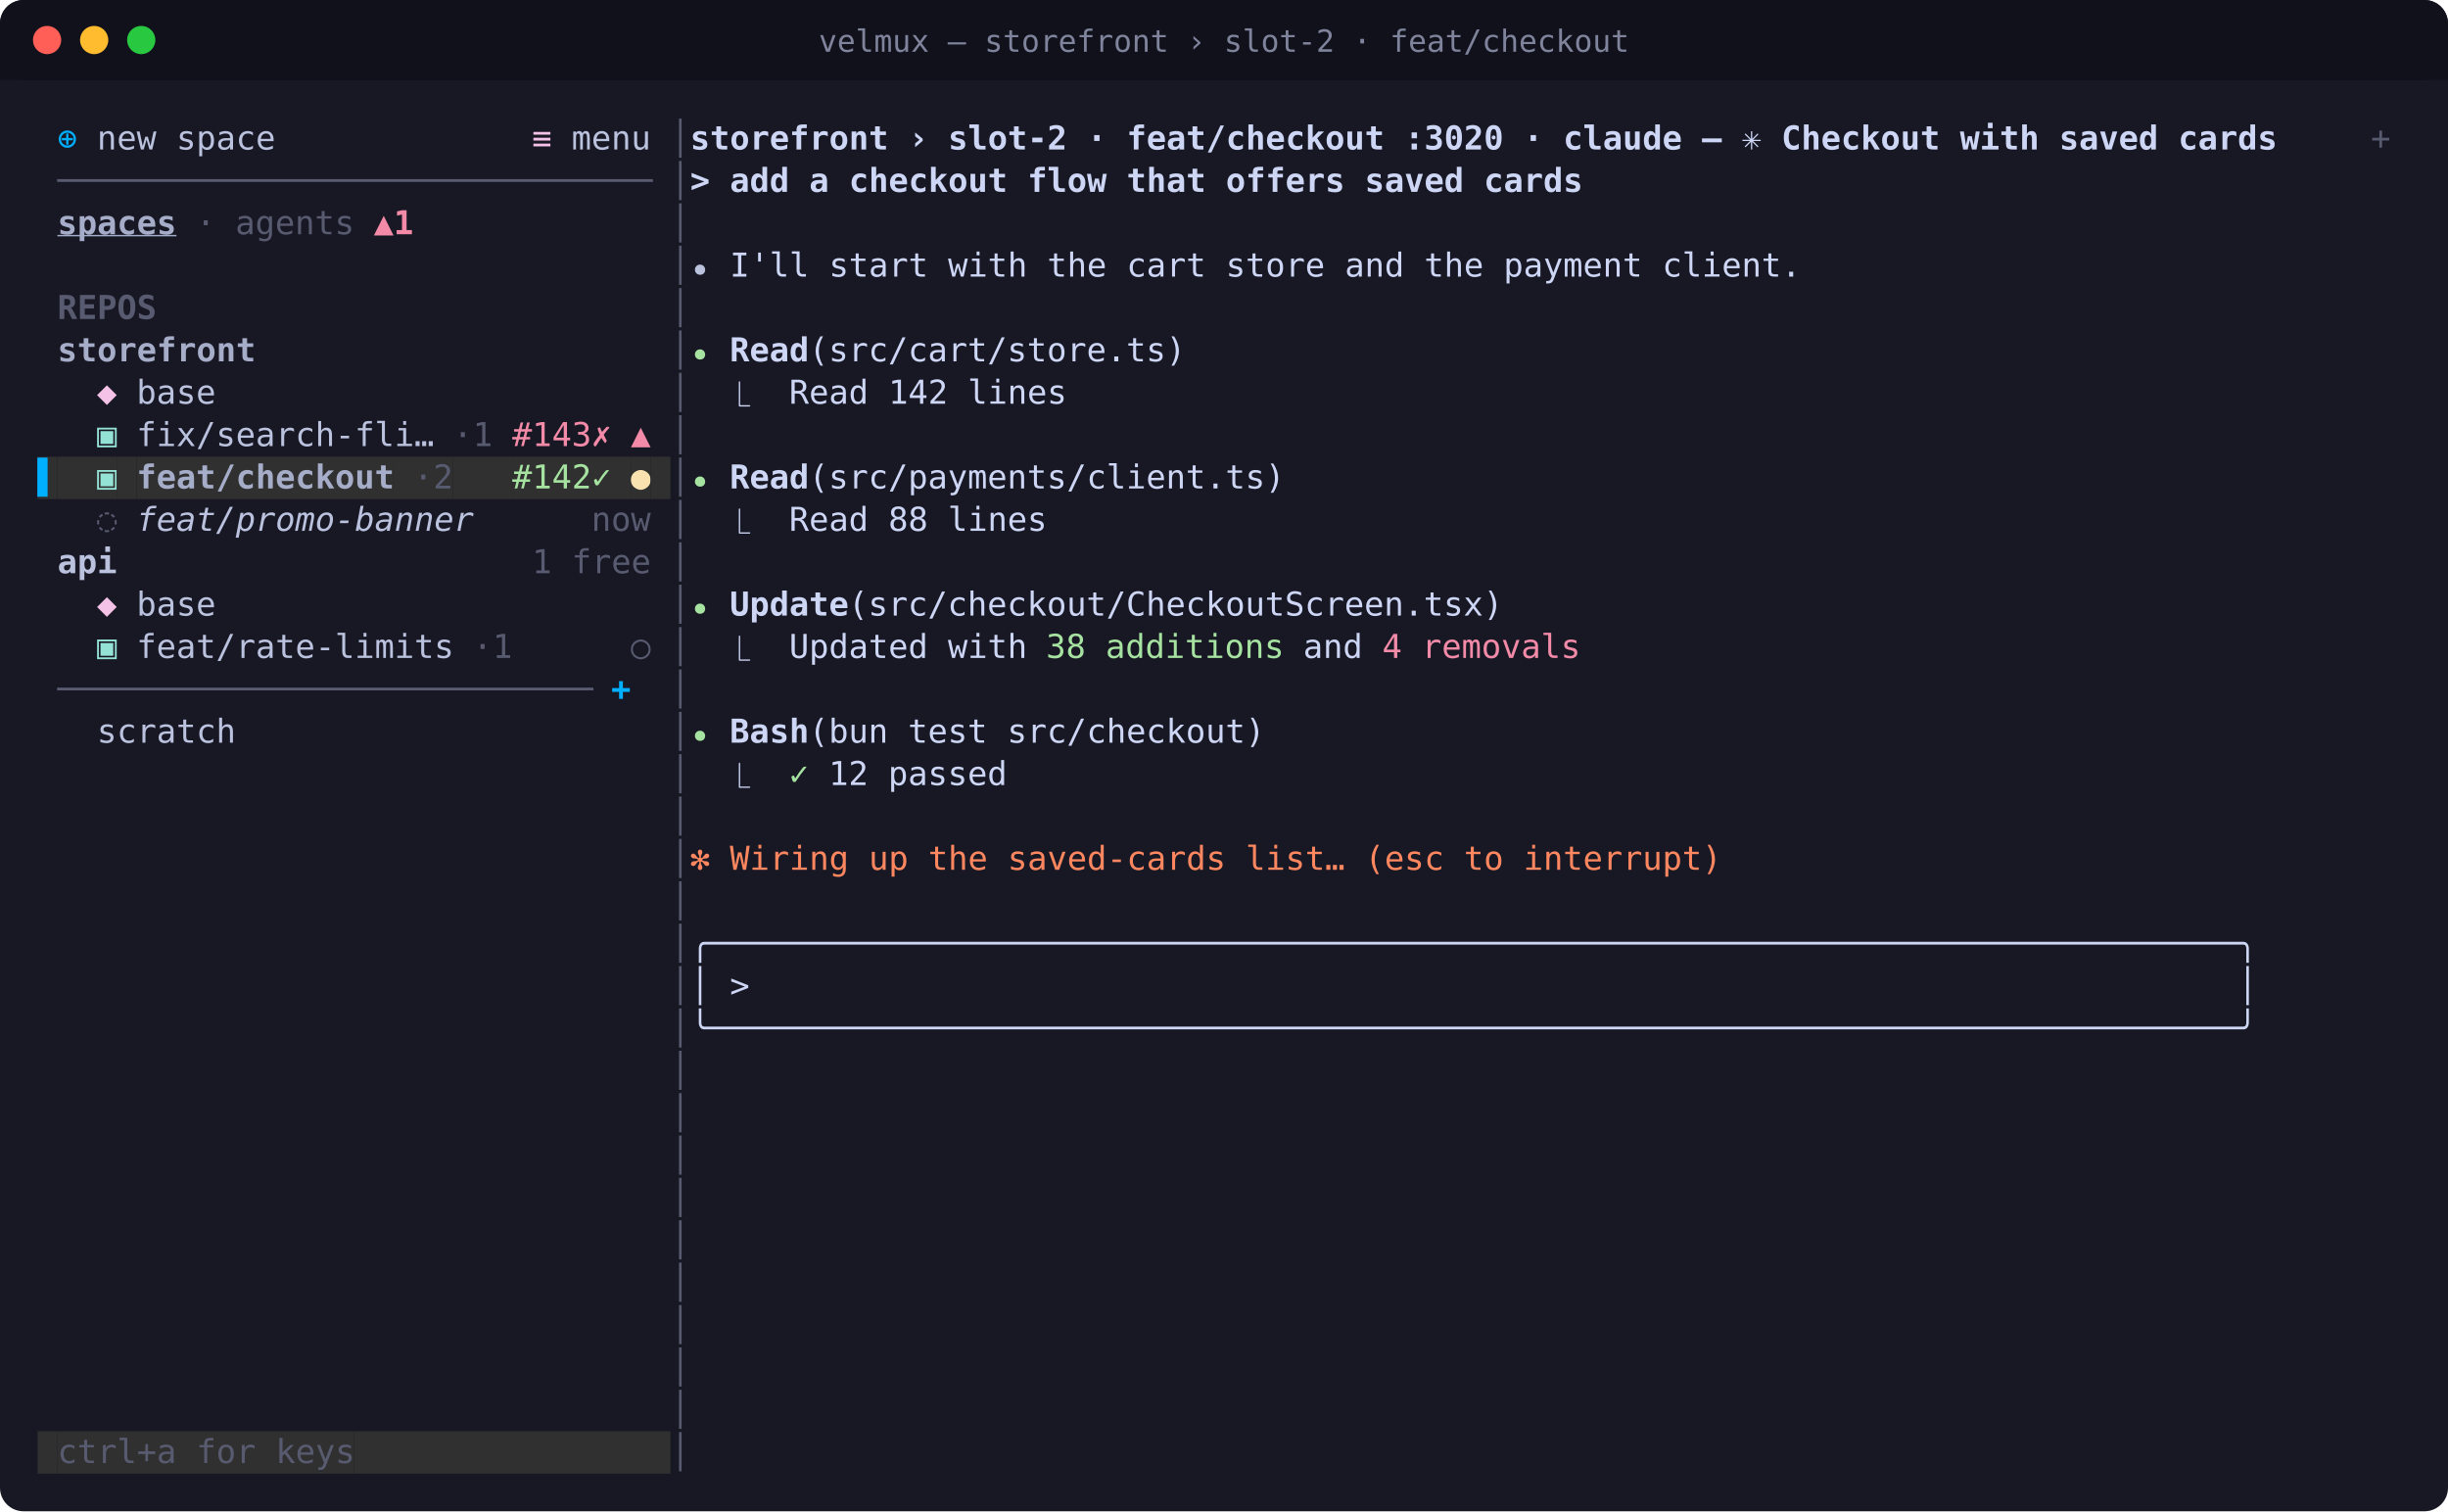
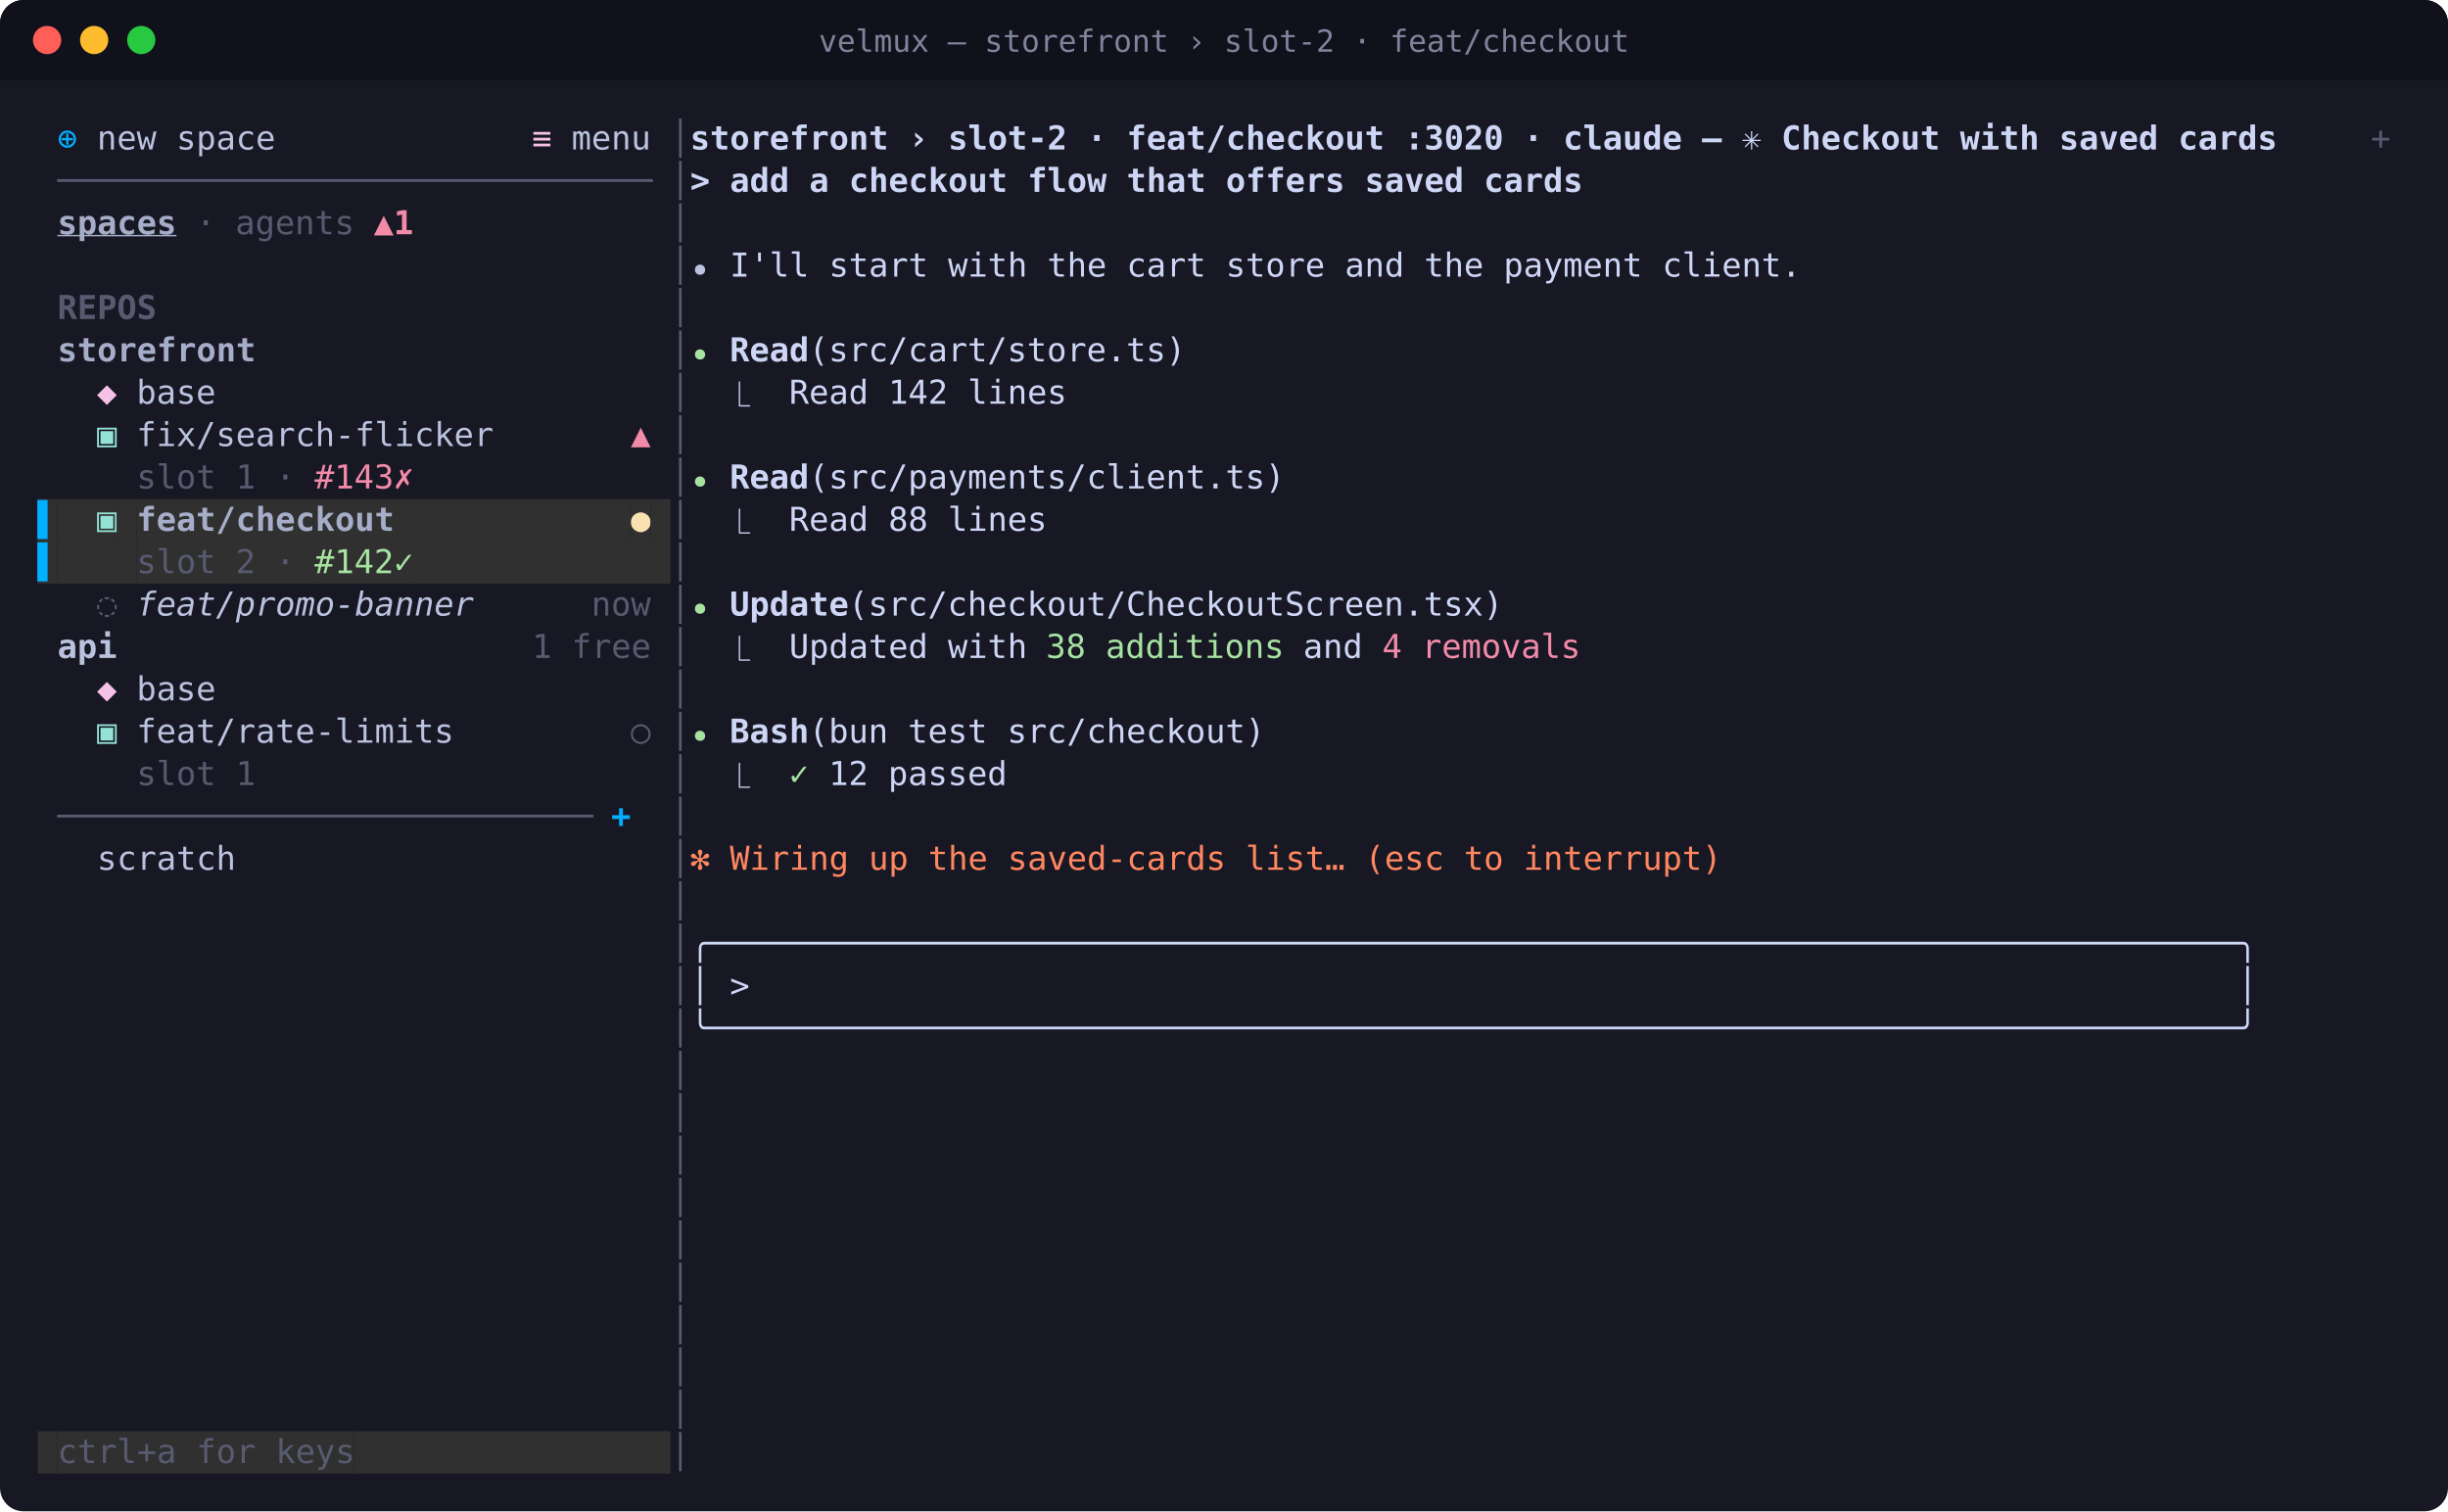
<svg xmlns="http://www.w3.org/2000/svg" width="1040" height="642" viewBox="0 0 1040 642" font-family="'SF Mono','JetBrains Mono',Menlo,Consolas,monospace" font-size="14">
  <rect width="1040" height="642" rx="10" fill="#181825" />
  <rect width="1040" height="34" rx="10" fill="#11111b" />
  <rect y="24" width="1040" height="10" fill="#11111b" />
  <circle cx="20" cy="17" r="6" fill="#ff5f57" />
  <circle cx="40" cy="17" r="6" fill="#febc2e" />
  <circle cx="60" cy="17" r="6" fill="#28c840" />
  <text x="520" y="22" fill="#7f849c" text-anchor="middle" font-size="13">velmux — storefront › slot-2 · feat/checkout</text>
  <text x="24.4" y="63.5" fill="#00afff" xml:space="preserve" textLength="8.4" lengthAdjust="spacingAndGlyphs">⊕</text>
  <text x="41.2" y="63.5" fill="#bac2de" xml:space="preserve" textLength="75.6" lengthAdjust="spacingAndGlyphs">new space</text>
  <text x="226.0" y="63.5" fill="#f5c2e7" xml:space="preserve" textLength="8.4" lengthAdjust="spacingAndGlyphs">≡</text>
  <text x="242.8" y="63.5" fill="#bac2de" xml:space="preserve" textLength="33.6" lengthAdjust="spacingAndGlyphs">menu</text>
  <text x="284.8" y="63.5" fill="#585b70" xml:space="preserve" textLength="8.4" lengthAdjust="spacingAndGlyphs">│</text>
  <text x="293.2" y="63.5" fill="#cdd6f4" xml:space="preserve" textLength="672.0" lengthAdjust="spacingAndGlyphs" font-weight="bold">storefront › slot-2 · feat/checkout :3020 · claude — ✳ Checkout with saved cards</text>
  <text x="1007.2" y="63.5" fill="#585b70" xml:space="preserve" textLength="8.4" lengthAdjust="spacingAndGlyphs">+</text>
  <text x="24.4" y="81.5" fill="#585b70" xml:space="preserve" textLength="252.0" lengthAdjust="spacingAndGlyphs">──────────────────────────────</text>
  <text x="284.8" y="81.5" fill="#585b70" xml:space="preserve" textLength="8.4" lengthAdjust="spacingAndGlyphs">│</text>
  <text x="293.2" y="81.5" fill="#cdd6f4" xml:space="preserve" textLength="378.0" lengthAdjust="spacingAndGlyphs" font-weight="bold">&gt; add a checkout flow that offers saved cards</text>
  <text x="24.4" y="99.5" fill="#a6adc8" xml:space="preserve" textLength="50.4" lengthAdjust="spacingAndGlyphs" font-weight="bold" text-decoration="underline">spaces</text>
  <text x="83.2" y="99.5" fill="#585b70" xml:space="preserve" textLength="8.4" lengthAdjust="spacingAndGlyphs">·</text>
  <text x="100.0" y="99.5" fill="#585b70" xml:space="preserve" textLength="50.4" lengthAdjust="spacingAndGlyphs">agents</text>
  <text x="158.8" y="99.5" fill="#f38ba8" xml:space="preserve" textLength="16.8" lengthAdjust="spacingAndGlyphs" font-weight="bold">▲1</text>
  <text x="284.8" y="99.5" fill="#585b70" xml:space="preserve" textLength="8.4" lengthAdjust="spacingAndGlyphs">│</text>
  <text x="284.8" y="117.5" fill="#585b70" xml:space="preserve" textLength="8.4" lengthAdjust="spacingAndGlyphs">│</text>
  <text x="293.2" y="117.5" fill="#bac2de" xml:space="preserve" textLength="8.4" lengthAdjust="spacingAndGlyphs">⏺</text>
  <text x="301.6" y="117.5" fill="#cdd6f4" xml:space="preserve" textLength="722.4" lengthAdjust="spacingAndGlyphs"> I'll start with the cart store and the payment client.                               </text>
  <text x="24.4" y="135.5" fill="#585b70" xml:space="preserve" textLength="42.0" lengthAdjust="spacingAndGlyphs" font-weight="bold">REPOS</text>
  <text x="284.8" y="135.5" fill="#585b70" xml:space="preserve" textLength="8.4" lengthAdjust="spacingAndGlyphs">│</text>
  <text x="24.4" y="153.5" fill="#a6adc8" xml:space="preserve" textLength="84.0" lengthAdjust="spacingAndGlyphs" font-weight="bold">storefront</text>
  <text x="284.8" y="153.5" fill="#585b70" xml:space="preserve" textLength="8.4" lengthAdjust="spacingAndGlyphs">│</text>
  <text x="293.2" y="153.5" fill="#a6e3a1" xml:space="preserve" textLength="8.4" lengthAdjust="spacingAndGlyphs">⏺</text>
  <text x="310.0" y="153.5" fill="#cdd6f4" xml:space="preserve" textLength="33.6" lengthAdjust="spacingAndGlyphs" font-weight="bold">Read</text>
  <text x="343.6" y="153.5" fill="#cdd6f4" xml:space="preserve" textLength="680.4" lengthAdjust="spacingAndGlyphs">(src/cart/store.ts)                                                              </text>
  <text x="41.2" y="171.5" fill="#f5c2e7" xml:space="preserve" textLength="8.4" lengthAdjust="spacingAndGlyphs">◆</text>
  <text x="58.0" y="171.5" fill="#bac2de" xml:space="preserve" textLength="33.6" lengthAdjust="spacingAndGlyphs">base</text>
  <text x="284.8" y="171.5" fill="#585b70" xml:space="preserve" textLength="8.4" lengthAdjust="spacingAndGlyphs">│</text>
  <text x="293.2" y="171.5" fill="#cdd6f4" xml:space="preserve" textLength="730.8" lengthAdjust="spacingAndGlyphs">  ⎿  Read 142 lines                                                                    </text>
  <text x="41.2" y="189.5" fill="#94e2d5" xml:space="preserve" textLength="8.4" lengthAdjust="spacingAndGlyphs">▣</text>
-   <text x="58.0" y="189.5" fill="#bac2de" xml:space="preserve" textLength="126.0" lengthAdjust="spacingAndGlyphs">fix/search-fli…</text>
-   <text x="184.0" y="189.5" fill="#585b70" xml:space="preserve" textLength="25.2" lengthAdjust="spacingAndGlyphs"> ·1</text>
-   <text x="217.6" y="189.5" fill="#f38ba8" xml:space="preserve" textLength="42.0" lengthAdjust="spacingAndGlyphs">#143✗</text>
+   <text x="58.0" y="189.5" fill="#bac2de" xml:space="preserve" textLength="151.2" lengthAdjust="spacingAndGlyphs">fix/search-flicker</text>
  <text x="268.0" y="189.5" fill="#f38ba8" xml:space="preserve" textLength="8.4" lengthAdjust="spacingAndGlyphs" font-weight="bold">▲</text>
  <text x="284.8" y="189.5" fill="#585b70" xml:space="preserve" textLength="8.4" lengthAdjust="spacingAndGlyphs">│</text>
-   <rect x="16.0" y="194.0" width="8.4" height="18" fill="#303030" />
-   <text x="16.0" y="207.5" fill="#00afff" xml:space="preserve" textLength="8.4" lengthAdjust="spacingAndGlyphs">▌</text>
-   <rect x="24.4" y="194.0" width="16.8" height="18" fill="#303030" />
-   <rect x="41.2" y="194.0" width="8.4" height="18" fill="#303030" />
-   <text x="41.2" y="207.5" fill="#94e2d5" xml:space="preserve" textLength="8.4" lengthAdjust="spacingAndGlyphs">▣</text>
-   <rect x="49.6" y="194.0" width="8.4" height="18" fill="#303030" />
-   <rect x="58.0" y="194.0" width="109.2" height="18" fill="#303030" />
-   <text x="58.0" y="207.5" fill="#a6adc8" xml:space="preserve" textLength="109.2" lengthAdjust="spacingAndGlyphs" font-weight="bold">feat/checkout</text>
-   <rect x="167.2" y="194.0" width="25.2" height="18" fill="#303030" />
-   <text x="167.2" y="207.5" fill="#585b70" xml:space="preserve" textLength="25.2" lengthAdjust="spacingAndGlyphs"> ·2</text>
-   <rect x="192.4" y="194.0" width="25.2" height="18" fill="#303030" />
-   <rect x="217.6" y="194.0" width="42.0" height="18" fill="#303030" />
-   <text x="217.6" y="207.5" fill="#a6e3a1" xml:space="preserve" textLength="42.0" lengthAdjust="spacingAndGlyphs">#142✓</text>
-   <rect x="259.6" y="194.0" width="8.4" height="18" fill="#303030" />
-   <rect x="268.0" y="194.0" width="8.4" height="18" fill="#303030" />
-   <text x="268.0" y="207.5" fill="#f9e2af" xml:space="preserve" textLength="8.4" lengthAdjust="spacingAndGlyphs">●</text>
-   <rect x="276.4" y="194.0" width="8.4" height="18" fill="#303030" />
+   <text x="58.0" y="207.5" fill="#585b70" xml:space="preserve" textLength="75.6" lengthAdjust="spacingAndGlyphs">slot 1 · </text>
+   <text x="133.6" y="207.5" fill="#f38ba8" xml:space="preserve" textLength="42.0" lengthAdjust="spacingAndGlyphs">#143✗</text>
  <text x="284.8" y="207.5" fill="#585b70" xml:space="preserve" textLength="8.4" lengthAdjust="spacingAndGlyphs">│</text>
  <text x="293.2" y="207.5" fill="#a6e3a1" xml:space="preserve" textLength="8.4" lengthAdjust="spacingAndGlyphs">⏺</text>
  <text x="310.0" y="207.5" fill="#cdd6f4" xml:space="preserve" textLength="33.6" lengthAdjust="spacingAndGlyphs" font-weight="bold">Read</text>
  <text x="343.6" y="207.5" fill="#cdd6f4" xml:space="preserve" textLength="680.4" lengthAdjust="spacingAndGlyphs">(src/payments/client.ts)                                                         </text>
-   <text x="41.2" y="225.5" fill="#585b70" xml:space="preserve" textLength="8.4" lengthAdjust="spacingAndGlyphs">◌</text>
-   <text x="58.0" y="225.5" fill="#bac2de" xml:space="preserve" textLength="142.8" lengthAdjust="spacingAndGlyphs" font-style="italic">feat/promo-banner</text>
-   <text x="251.2" y="225.5" fill="#585b70" xml:space="preserve" textLength="25.2" lengthAdjust="spacingAndGlyphs">now</text>
+   <rect x="16.0" y="212.0" width="8.4" height="18" fill="#303030" />
+   <text x="16.0" y="225.5" fill="#00afff" xml:space="preserve" textLength="8.4" lengthAdjust="spacingAndGlyphs">▌</text>
+   <rect x="24.4" y="212.0" width="16.8" height="18" fill="#303030" />
+   <rect x="41.2" y="212.0" width="8.4" height="18" fill="#303030" />
+   <text x="41.2" y="225.5" fill="#94e2d5" xml:space="preserve" textLength="8.4" lengthAdjust="spacingAndGlyphs">▣</text>
+   <rect x="49.6" y="212.0" width="8.4" height="18" fill="#303030" />
+   <rect x="58.0" y="212.0" width="109.2" height="18" fill="#303030" />
+   <text x="58.0" y="225.5" fill="#a6adc8" xml:space="preserve" textLength="109.2" lengthAdjust="spacingAndGlyphs" font-weight="bold">feat/checkout</text>
+   <rect x="167.2" y="212.0" width="100.8" height="18" fill="#303030" />
+   <rect x="268.0" y="212.0" width="8.4" height="18" fill="#303030" />
+   <text x="268.0" y="225.5" fill="#f9e2af" xml:space="preserve" textLength="8.4" lengthAdjust="spacingAndGlyphs">●</text>
+   <rect x="276.4" y="212.0" width="8.4" height="18" fill="#303030" />
  <text x="284.8" y="225.5" fill="#585b70" xml:space="preserve" textLength="8.4" lengthAdjust="spacingAndGlyphs">│</text>
  <text x="293.2" y="225.5" fill="#cdd6f4" xml:space="preserve" textLength="730.8" lengthAdjust="spacingAndGlyphs">  ⎿  Read 88 lines                                                                     </text>
-   <text x="24.4" y="243.5" fill="#bac2de" xml:space="preserve" textLength="25.2" lengthAdjust="spacingAndGlyphs" font-weight="bold">api</text>
-   <text x="226.0" y="243.5" fill="#585b70" xml:space="preserve" textLength="50.4" lengthAdjust="spacingAndGlyphs">1 free</text>
+   <rect x="16.0" y="230.0" width="8.4" height="18" fill="#303030" />
+   <text x="16.0" y="243.5" fill="#00afff" xml:space="preserve" textLength="8.4" lengthAdjust="spacingAndGlyphs">▌</text>
+   <rect x="24.4" y="230.0" width="33.6" height="18" fill="#303030" />
+   <rect x="58.0" y="230.0" width="75.6" height="18" fill="#303030" />
+   <text x="58.0" y="243.5" fill="#585b70" xml:space="preserve" textLength="75.6" lengthAdjust="spacingAndGlyphs">slot 2 · </text>
+   <rect x="133.6" y="230.0" width="42.0" height="18" fill="#303030" />
+   <text x="133.6" y="243.5" fill="#a6e3a1" xml:space="preserve" textLength="42.0" lengthAdjust="spacingAndGlyphs">#142✓</text>
+   <rect x="175.6" y="230.0" width="109.2" height="18" fill="#303030" />
  <text x="284.8" y="243.5" fill="#585b70" xml:space="preserve" textLength="8.4" lengthAdjust="spacingAndGlyphs">│</text>
-   <text x="41.2" y="261.5" fill="#f5c2e7" xml:space="preserve" textLength="8.4" lengthAdjust="spacingAndGlyphs">◆</text>
-   <text x="58.0" y="261.5" fill="#bac2de" xml:space="preserve" textLength="33.6" lengthAdjust="spacingAndGlyphs">base</text>
+   <text x="41.2" y="261.5" fill="#585b70" xml:space="preserve" textLength="8.4" lengthAdjust="spacingAndGlyphs">◌</text>
+   <text x="58.0" y="261.5" fill="#bac2de" xml:space="preserve" textLength="142.8" lengthAdjust="spacingAndGlyphs" font-style="italic">feat/promo-banner</text>
+   <text x="251.2" y="261.5" fill="#585b70" xml:space="preserve" textLength="25.2" lengthAdjust="spacingAndGlyphs">now</text>
  <text x="284.8" y="261.5" fill="#585b70" xml:space="preserve" textLength="8.4" lengthAdjust="spacingAndGlyphs">│</text>
  <text x="293.2" y="261.5" fill="#a6e3a1" xml:space="preserve" textLength="8.4" lengthAdjust="spacingAndGlyphs">⏺</text>
  <text x="310.0" y="261.5" fill="#cdd6f4" xml:space="preserve" textLength="50.4" lengthAdjust="spacingAndGlyphs" font-weight="bold">Update</text>
  <text x="360.4" y="261.5" fill="#cdd6f4" xml:space="preserve" textLength="663.6" lengthAdjust="spacingAndGlyphs">(src/checkout/CheckoutScreen.tsx)                                              </text>
-   <text x="41.2" y="279.5" fill="#94e2d5" xml:space="preserve" textLength="8.4" lengthAdjust="spacingAndGlyphs">▣</text>
-   <text x="58.0" y="279.5" fill="#bac2de" xml:space="preserve" textLength="134.4" lengthAdjust="spacingAndGlyphs">feat/rate-limits</text>
-   <text x="192.4" y="279.5" fill="#585b70" xml:space="preserve" textLength="25.2" lengthAdjust="spacingAndGlyphs"> ·1</text>
-   <text x="268.0" y="279.5" fill="#585b70" xml:space="preserve" textLength="8.4" lengthAdjust="spacingAndGlyphs">○</text>
+   <text x="24.4" y="279.5" fill="#bac2de" xml:space="preserve" textLength="25.2" lengthAdjust="spacingAndGlyphs" font-weight="bold">api</text>
+   <text x="226.0" y="279.5" fill="#585b70" xml:space="preserve" textLength="50.4" lengthAdjust="spacingAndGlyphs">1 free</text>
  <text x="284.8" y="279.5" fill="#585b70" xml:space="preserve" textLength="8.4" lengthAdjust="spacingAndGlyphs">│</text>
  <text x="293.2" y="279.5" fill="#cdd6f4" xml:space="preserve" textLength="151.2" lengthAdjust="spacingAndGlyphs">  ⎿  Updated with </text>
  <text x="444.4" y="279.5" fill="#a6e3a1" xml:space="preserve" textLength="100.8" lengthAdjust="spacingAndGlyphs">38 additions</text>
  <text x="545.2" y="279.5" fill="#cdd6f4" xml:space="preserve" textLength="42.0" lengthAdjust="spacingAndGlyphs"> and </text>
  <text x="587.2" y="279.5" fill="#f38ba8" xml:space="preserve" textLength="84.0" lengthAdjust="spacingAndGlyphs">4 removals</text>
-   <text x="24.4" y="297.5" fill="#585b70" xml:space="preserve" textLength="226.8" lengthAdjust="spacingAndGlyphs">───────────────────────────</text>
-   <text x="259.6" y="297.5" fill="#00afff" xml:space="preserve" textLength="8.4" lengthAdjust="spacingAndGlyphs" font-weight="bold">+</text>
+   <text x="41.2" y="297.5" fill="#f5c2e7" xml:space="preserve" textLength="8.4" lengthAdjust="spacingAndGlyphs">◆</text>
+   <text x="58.0" y="297.5" fill="#bac2de" xml:space="preserve" textLength="33.6" lengthAdjust="spacingAndGlyphs">base</text>
  <text x="284.8" y="297.5" fill="#585b70" xml:space="preserve" textLength="8.4" lengthAdjust="spacingAndGlyphs">│</text>
-   <text x="41.2" y="315.5" fill="#bac2de" xml:space="preserve" textLength="58.8" lengthAdjust="spacingAndGlyphs">scratch</text>
+   <text x="41.2" y="315.5" fill="#94e2d5" xml:space="preserve" textLength="8.4" lengthAdjust="spacingAndGlyphs">▣</text>
+   <text x="58.0" y="315.5" fill="#bac2de" xml:space="preserve" textLength="134.4" lengthAdjust="spacingAndGlyphs">feat/rate-limits</text>
+   <text x="268.0" y="315.5" fill="#585b70" xml:space="preserve" textLength="8.4" lengthAdjust="spacingAndGlyphs">○</text>
  <text x="284.8" y="315.5" fill="#585b70" xml:space="preserve" textLength="8.4" lengthAdjust="spacingAndGlyphs">│</text>
  <text x="293.2" y="315.5" fill="#a6e3a1" xml:space="preserve" textLength="8.4" lengthAdjust="spacingAndGlyphs">⏺</text>
  <text x="310.0" y="315.5" fill="#cdd6f4" xml:space="preserve" textLength="33.6" lengthAdjust="spacingAndGlyphs" font-weight="bold">Bash</text>
  <text x="343.6" y="315.5" fill="#cdd6f4" xml:space="preserve" textLength="680.4" lengthAdjust="spacingAndGlyphs">(bun test src/checkout)                                                          </text>
+   <text x="58.0" y="333.5" fill="#585b70" xml:space="preserve" textLength="50.4" lengthAdjust="spacingAndGlyphs">slot 1</text>
  <text x="284.8" y="333.5" fill="#585b70" xml:space="preserve" textLength="8.4" lengthAdjust="spacingAndGlyphs">│</text>
  <text x="293.2" y="333.5" fill="#cdd6f4" xml:space="preserve" textLength="42.0" lengthAdjust="spacingAndGlyphs">  ⎿  </text>
  <text x="335.2" y="333.5" fill="#a6e3a1" xml:space="preserve" textLength="8.4" lengthAdjust="spacingAndGlyphs">✓</text>
  <text x="343.6" y="333.5" fill="#cdd6f4" xml:space="preserve" textLength="680.4" lengthAdjust="spacingAndGlyphs"> 12 passed                                                                       </text>
+   <text x="24.4" y="351.5" fill="#585b70" xml:space="preserve" textLength="226.8" lengthAdjust="spacingAndGlyphs">───────────────────────────</text>
+   <text x="259.6" y="351.5" fill="#00afff" xml:space="preserve" textLength="8.4" lengthAdjust="spacingAndGlyphs" font-weight="bold">+</text>
  <text x="284.8" y="351.5" fill="#585b70" xml:space="preserve" textLength="8.4" lengthAdjust="spacingAndGlyphs">│</text>
+   <text x="41.2" y="369.5" fill="#bac2de" xml:space="preserve" textLength="58.8" lengthAdjust="spacingAndGlyphs">scratch</text>
  <text x="284.8" y="369.5" fill="#585b70" xml:space="preserve" textLength="8.4" lengthAdjust="spacingAndGlyphs">│</text>
  <text x="293.2" y="369.5" fill="#ff875f" xml:space="preserve" textLength="436.8" lengthAdjust="spacingAndGlyphs">✻ Wiring up the saved-cards list… (esc to interrupt)</text>
  <text x="284.8" y="387.5" fill="#585b70" xml:space="preserve" textLength="8.4" lengthAdjust="spacingAndGlyphs">│</text>
  <text x="284.8" y="405.5" fill="#585b70" xml:space="preserve" textLength="8.4" lengthAdjust="spacingAndGlyphs">│</text>
  <text x="293.2" y="405.5" fill="#cdd6f4" xml:space="preserve" textLength="730.8" lengthAdjust="spacingAndGlyphs">╭─────────────────────────────────────────────────────────────────────────────╮        </text>
  <text x="284.8" y="423.5" fill="#585b70" xml:space="preserve" textLength="8.4" lengthAdjust="spacingAndGlyphs">│</text>
  <text x="293.2" y="423.5" fill="#cdd6f4" xml:space="preserve" textLength="730.8" lengthAdjust="spacingAndGlyphs">│ &gt;                                                                           │        </text>
  <text x="284.8" y="441.5" fill="#585b70" xml:space="preserve" textLength="8.4" lengthAdjust="spacingAndGlyphs">│</text>
  <text x="293.2" y="441.5" fill="#cdd6f4" xml:space="preserve" textLength="730.8" lengthAdjust="spacingAndGlyphs">╰─────────────────────────────────────────────────────────────────────────────╯        </text>
  <text x="284.8" y="459.5" fill="#585b70" xml:space="preserve" textLength="8.4" lengthAdjust="spacingAndGlyphs">│</text>
  <text x="284.8" y="477.5" fill="#585b70" xml:space="preserve" textLength="8.4" lengthAdjust="spacingAndGlyphs">│</text>
  <text x="284.8" y="495.5" fill="#585b70" xml:space="preserve" textLength="8.4" lengthAdjust="spacingAndGlyphs">│</text>
  <text x="284.8" y="513.5" fill="#585b70" xml:space="preserve" textLength="8.4" lengthAdjust="spacingAndGlyphs">│</text>
  <text x="284.8" y="531.5" fill="#585b70" xml:space="preserve" textLength="8.4" lengthAdjust="spacingAndGlyphs">│</text>
  <text x="284.8" y="549.5" fill="#585b70" xml:space="preserve" textLength="8.4" lengthAdjust="spacingAndGlyphs">│</text>
  <text x="284.8" y="567.5" fill="#585b70" xml:space="preserve" textLength="8.4" lengthAdjust="spacingAndGlyphs">│</text>
  <text x="284.8" y="585.5" fill="#585b70" xml:space="preserve" textLength="8.4" lengthAdjust="spacingAndGlyphs">│</text>
  <text x="284.8" y="603.5" fill="#585b70" xml:space="preserve" textLength="8.4" lengthAdjust="spacingAndGlyphs">│</text>
  <rect x="16.0" y="608.0" width="8.4" height="18" fill="#303030" />
  <rect x="24.4" y="608.0" width="126.0" height="18" fill="#303030" />
  <text x="24.4" y="621.5" fill="#585b70" xml:space="preserve" textLength="126.0" lengthAdjust="spacingAndGlyphs">ctrl+a for keys</text>
  <rect x="150.4" y="608.0" width="134.4" height="18" fill="#303030" />
  <text x="284.8" y="621.5" fill="#585b70" xml:space="preserve" textLength="8.4" lengthAdjust="spacingAndGlyphs">│</text>
</svg>
